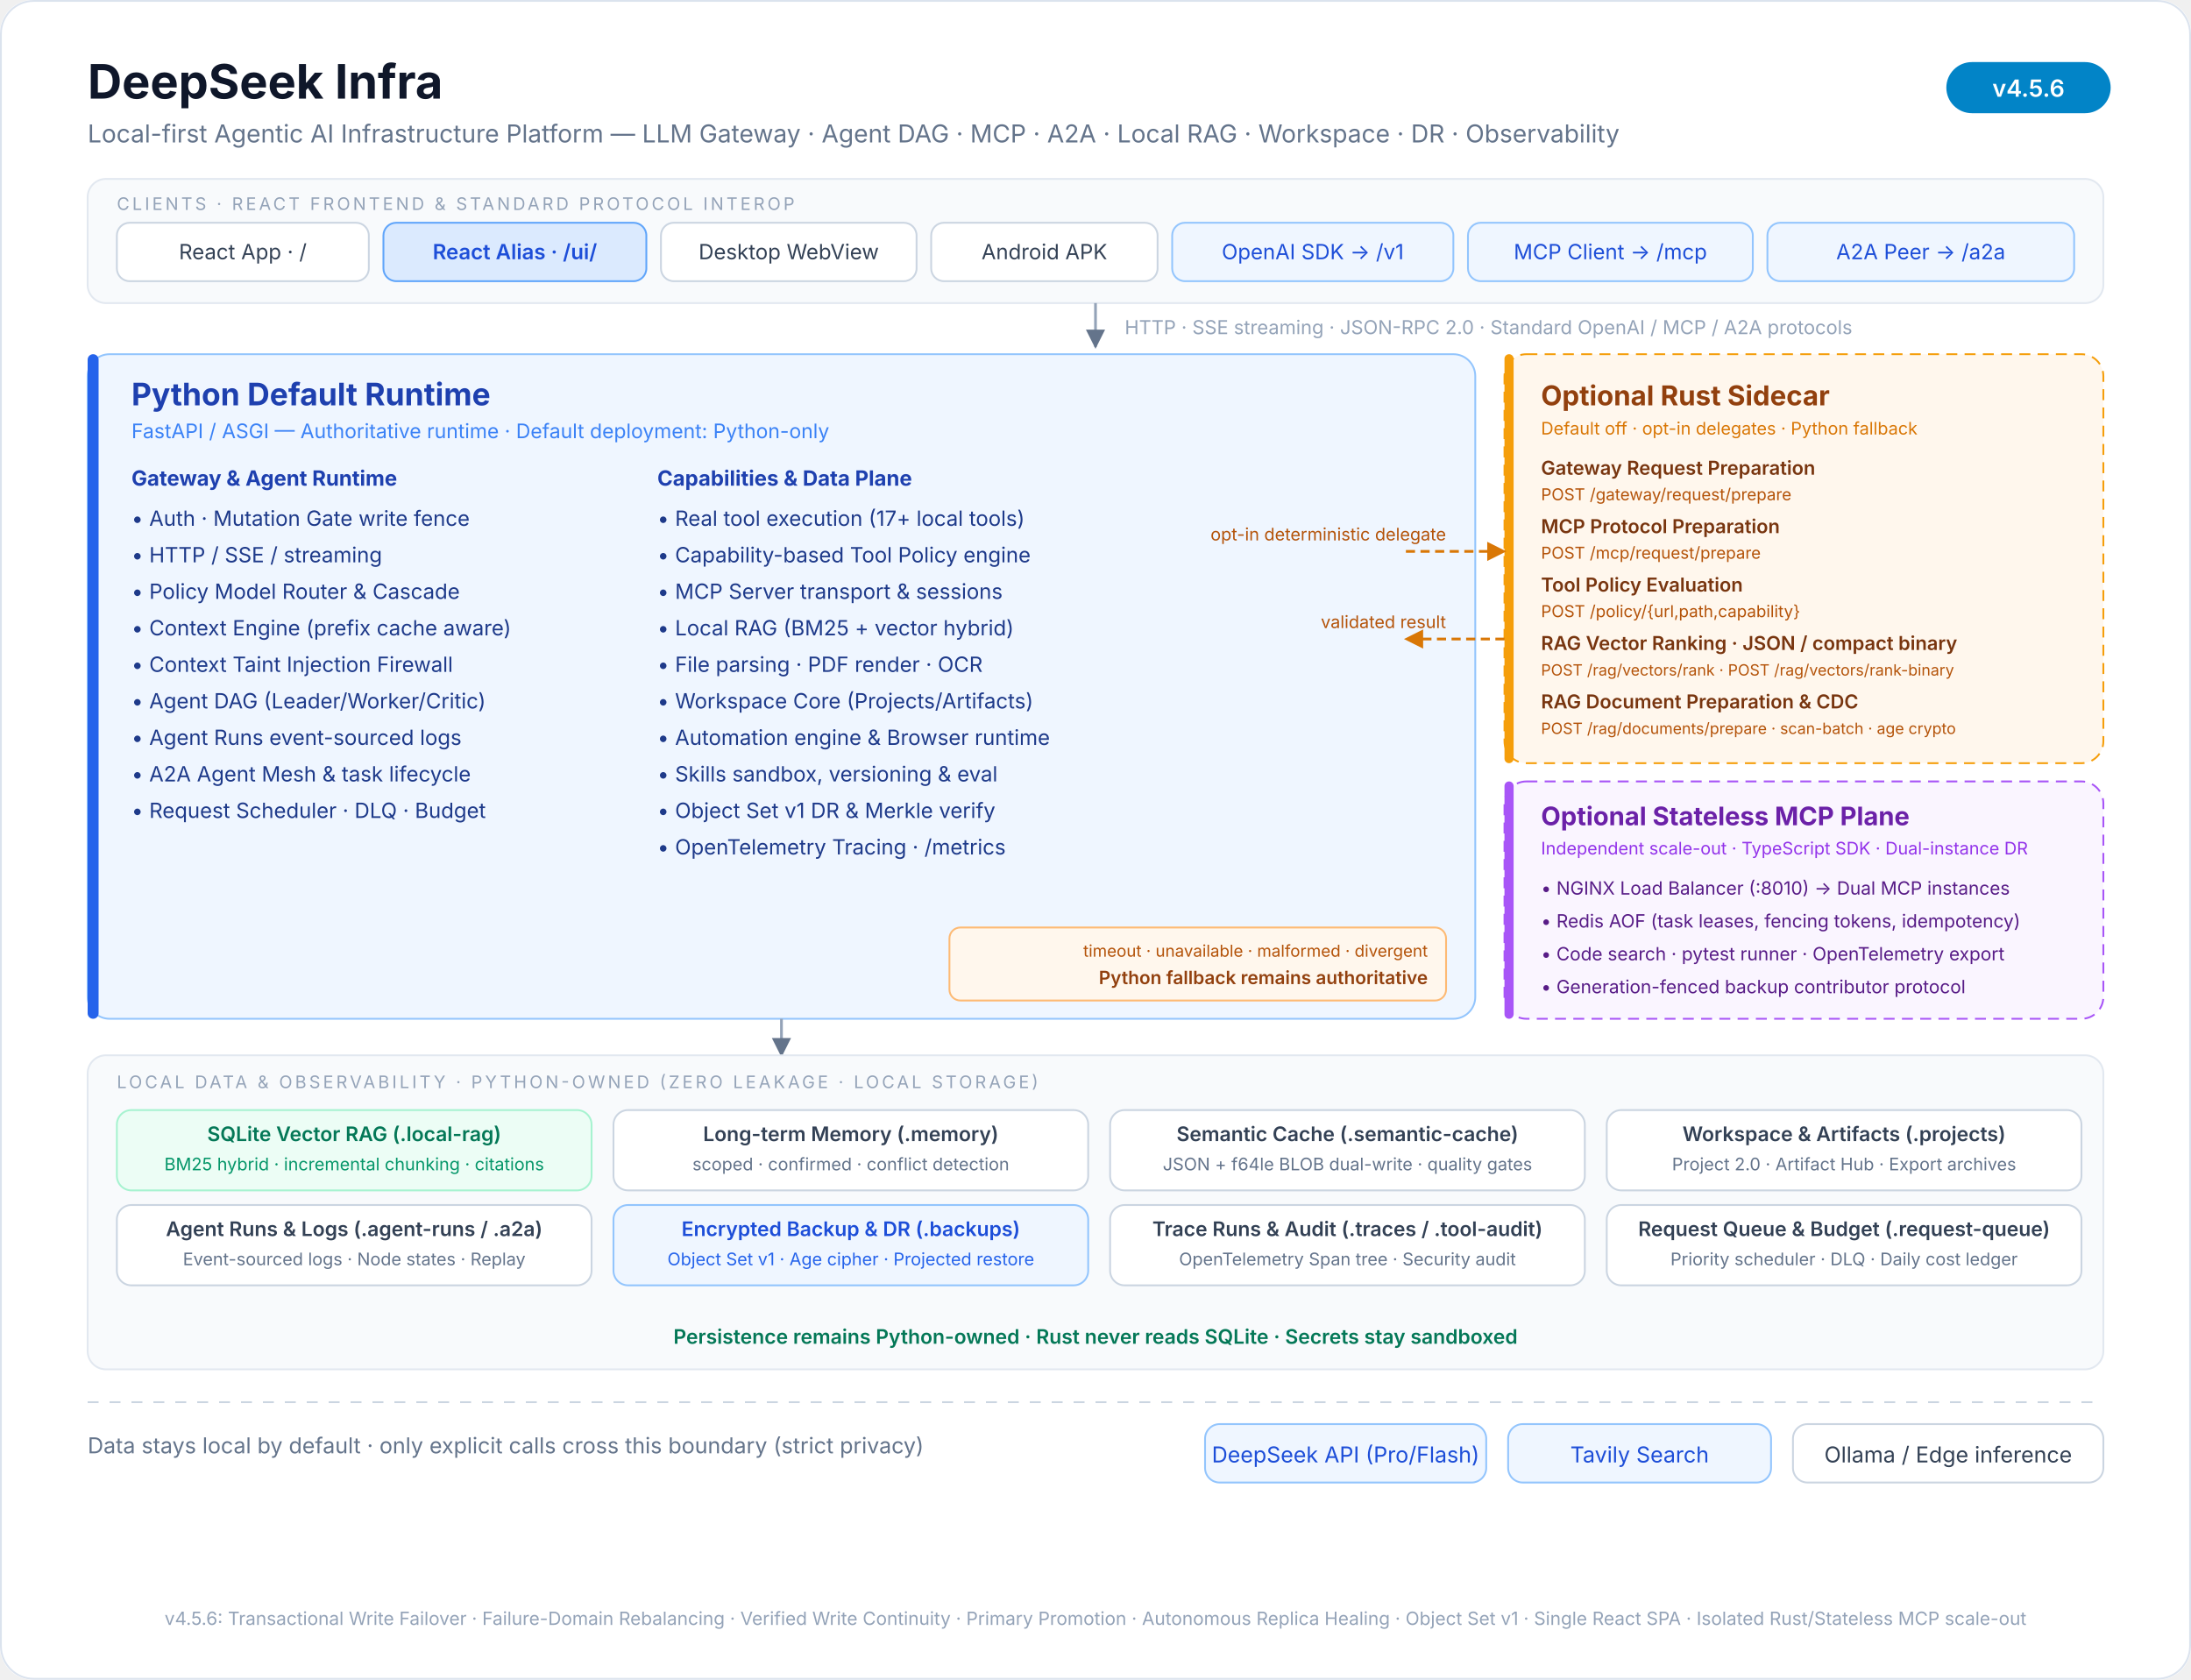
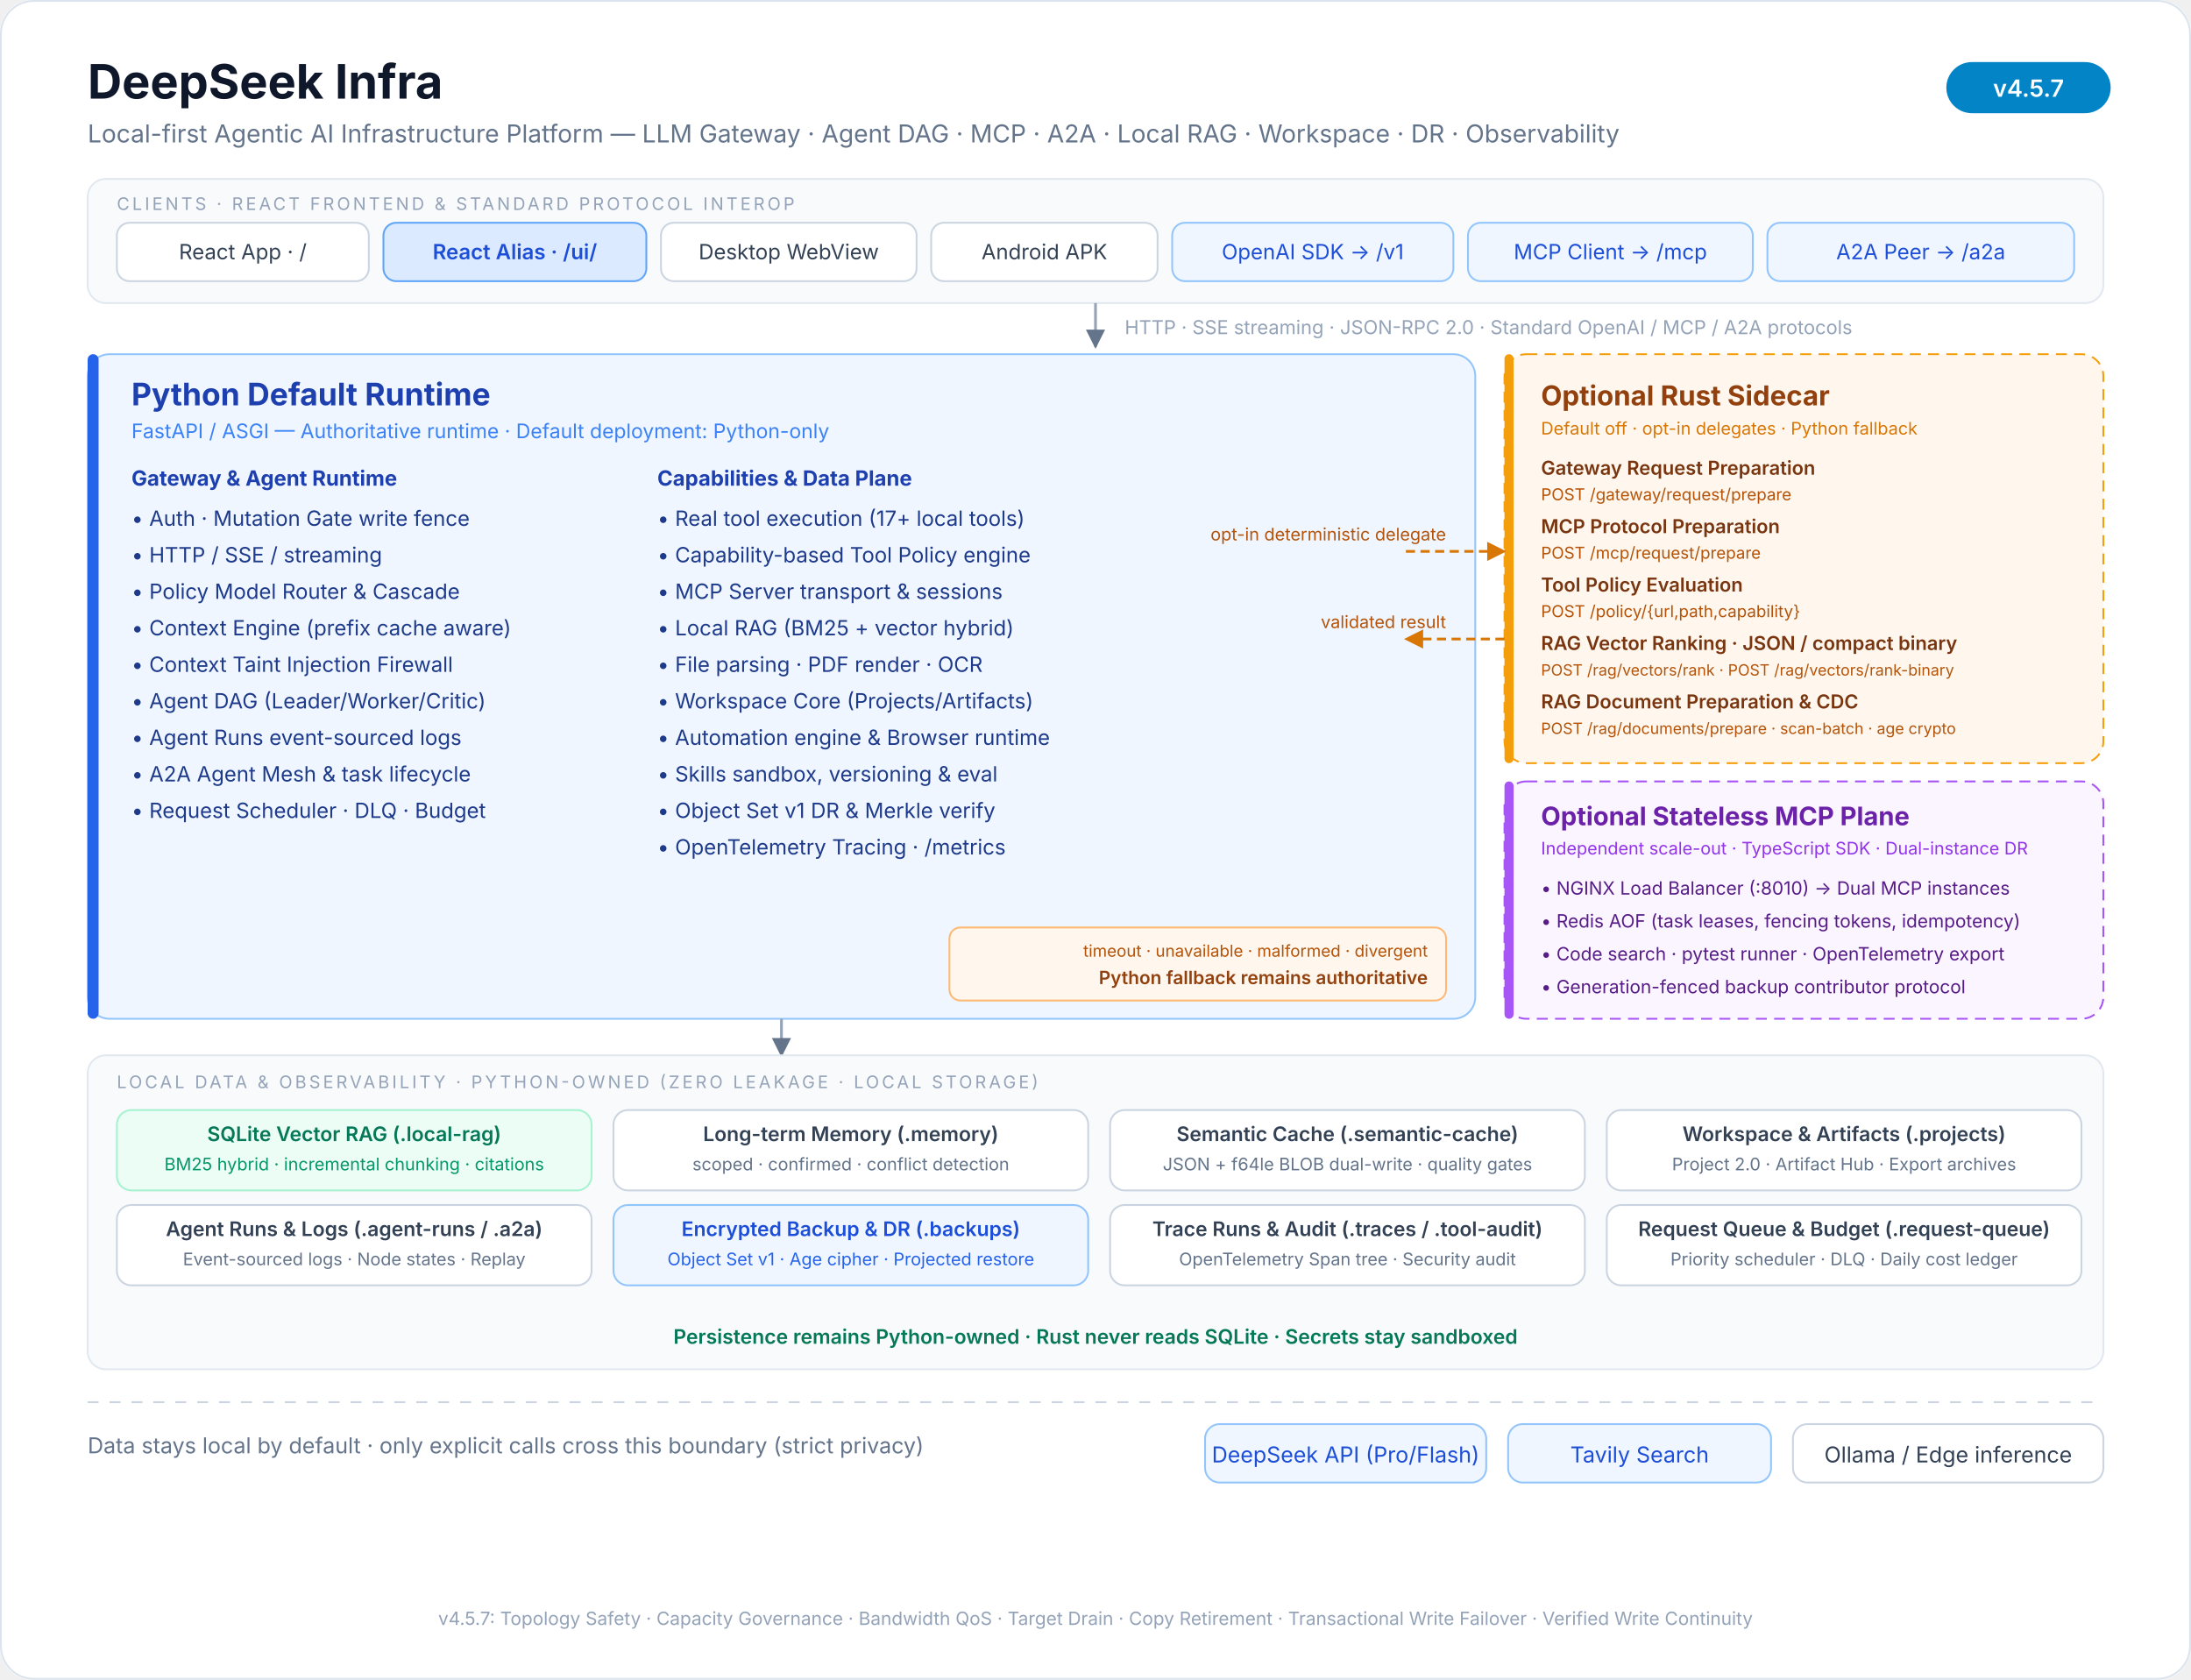
<svg xmlns="http://www.w3.org/2000/svg" viewBox="0 0 1200 920" font-family="ui-sans-serif, system-ui, -apple-system, 'Segoe UI', 'PingFang SC', 'Microsoft YaHei', sans-serif">
  <defs>
    <marker id="arrow" viewBox="0 0 10 10" refX="9" refY="5" markerWidth="7" markerHeight="7" orient="auto-start-reverse">
      <path d="M 0 0 L 10 5 L 0 10 z" fill="#64748b" />
    </marker>
    <marker id="rust-arrow" viewBox="0 0 10 10" refX="9" refY="5" markerWidth="7" markerHeight="7" orient="auto-start-reverse">
      <path d="M 0 0 L 10 5 L 0 10 z" fill="#d97706" />
    </marker>
  </defs>
  <rect x="0" y="0" width="1200" height="920" rx="18" fill="#ffffff" />
  <rect x="0.5" y="0.5" width="1199" height="919" rx="18" fill="none" stroke="#dbe3ee" />
  <text x="48" y="54" font-size="26" font-weight="700" fill="#0f172a">DeepSeek Infra</text>
  <text x="48" y="78" font-size="13.5" fill="#64748b">Local-first Agentic AI Infrastructure Platform — LLM Gateway · Agent DAG · MCP · A2A · Local RAG · Workspace · DR · Observability</text>
  <rect x="1066" y="34" width="90" height="28" rx="14" fill="#0284c7" />
-   <text x="1111" y="53" font-size="13" font-weight="600" fill="#ffffff" text-anchor="middle">v4.5.6</text>
+   <text x="1111" y="53" font-size="13" font-weight="600" fill="#ffffff" text-anchor="middle">v4.5.7</text>
  <rect x="48" y="98" width="1104" height="68" rx="10" fill="#f8fafc" stroke="#e2e8f0" />
  <text x="64" y="115" font-size="9.5" letter-spacing="1.5" fill="#94a3b8">CLIENTS · REACT FRONTEND &amp; STANDARD PROTOCOL INTEROP</text>
  <g font-size="11.5" fill="#334155" text-anchor="middle">
    <rect x="64" y="122" width="138" height="32" rx="7" fill="#ffffff" stroke="#cbd5e1" />
    <text x="133" y="142">React App · /</text>
    <rect x="210" y="122" width="144" height="32" rx="7" fill="#dbeafe" stroke="#60a5fa" />
    <text x="282" y="142" fill="#1d4ed8" font-weight="600">React Alias · /ui/</text>
    <rect x="362" y="122" width="140" height="32" rx="7" fill="#ffffff" stroke="#cbd5e1" />
    <text x="432" y="142">Desktop WebView</text>
    <rect x="510" y="122" width="124" height="32" rx="7" fill="#ffffff" stroke="#cbd5e1" />
    <text x="572" y="142">Android APK</text>
    <rect x="642" y="122" width="154" height="32" rx="7" fill="#eff6ff" stroke="#93c5fd" />
    <text x="719" y="142" fill="#1d4ed8">OpenAI SDK → /v1</text>
    <rect x="804" y="122" width="156" height="32" rx="7" fill="#eff6ff" stroke="#93c5fd" />
    <text x="882" y="142" fill="#1d4ed8">MCP Client → /mcp</text>
    <rect x="968" y="122" width="168" height="32" rx="7" fill="#eff6ff" stroke="#93c5fd" />
    <text x="1052" y="142" fill="#1d4ed8">A2A Peer → /a2a</text>
  </g>
  <line x1="600" y1="166" x2="600" y2="190" stroke="#94a3b8" stroke-width="1.5" marker-end="url(#arrow)" />
  <text x="616" y="183" font-size="10.5" fill="#94a3b8">HTTP · SSE streaming · JSON-RPC 2.0 · Standard OpenAI / MCP / A2A protocols</text>
  <rect x="48" y="194" width="760" height="364" rx="12" fill="#eff6ff" stroke="#93c5fd" />
  <rect x="48" y="194" width="6" height="364" rx="3" fill="#2563eb" />
  <text x="72" y="222" font-size="17" font-weight="700" fill="#1e40af">Python Default Runtime</text>
  <text x="72" y="240" font-size="11" fill="#3b82f6">FastAPI / ASGI — Authoritative runtime · Default deployment: Python-only</text>
  <g font-size="11.5" fill="#1e3a8a">
    <text x="72" y="266" font-weight="700" fill="#1e40af">Gateway &amp; Agent Runtime</text>
    <text x="72" y="288">• Auth · Mutation Gate write fence</text>
    <text x="72" y="308">• HTTP / SSE / streaming</text>
    <text x="72" y="328">• Policy Model Router &amp; Cascade</text>
    <text x="72" y="348">• Context Engine (prefix cache aware)</text>
    <text x="72" y="368">• Context Taint Injection Firewall</text>
    <text x="72" y="388">• Agent DAG (Leader/Worker/Critic)</text>
    <text x="72" y="408">• Agent Runs event-sourced logs</text>
    <text x="72" y="428">• A2A Agent Mesh &amp; task lifecycle</text>
    <text x="72" y="448">• Request Scheduler · DLQ · Budget</text>
    <text x="360" y="266" font-weight="700" fill="#1e40af">Capabilities &amp; Data Plane</text>
    <text x="360" y="288">• Real tool execution (17+ local tools)</text>
    <text x="360" y="308">• Capability-based Tool Policy engine</text>
    <text x="360" y="328">• MCP Server transport &amp; sessions</text>
    <text x="360" y="348">• Local RAG (BM25 + vector hybrid)</text>
    <text x="360" y="368">• File parsing · PDF render · OCR</text>
    <text x="360" y="388">• Workspace Core (Projects/Artifacts)</text>
    <text x="360" y="408">• Automation engine &amp; Browser runtime</text>
    <text x="360" y="428">• Skills sandbox, versioning &amp; eval</text>
    <text x="360" y="448">• Object Set v1 DR &amp; Merkle verify</text>
    <text x="360" y="468">• OpenTelemetry Tracing · /metrics</text>
  </g>
  <rect x="824" y="194" width="328" height="224" rx="12" fill="#fff7ed" stroke="#f59e0b" stroke-dasharray="6 4" />
  <rect x="824" y="194" width="5" height="224" rx="2.5" fill="#f59e0b" />
  <text x="844" y="222" font-size="15" font-weight="700" fill="#92400e">Optional Rust Sidecar</text>
  <text x="844" y="238" font-size="9.5" fill="#d97706">Default off · opt-in delegates · Python fallback</text>
  <g font-size="10.5" fill="#78350f">
    <text x="844" y="260" font-weight="600">Gateway Request Preparation</text>
    <text x="844" y="274" font-size="9" fill="#b45309">POST /gateway/request/prepare</text>
    <text x="844" y="292" font-weight="600">MCP Protocol Preparation</text>
    <text x="844" y="306" font-size="9" fill="#b45309">POST /mcp/request/prepare</text>
    <text x="844" y="324" font-weight="600">Tool Policy Evaluation</text>
    <text x="844" y="338" font-size="9" fill="#b45309">POST /policy/{url,path,capability}</text>
    <text x="844" y="356" font-weight="600">RAG Vector Ranking · JSON / compact binary</text>
    <text x="844" y="370" font-size="8.5" fill="#b45309">POST /rag/vectors/rank · POST /rag/vectors/rank-binary</text>
    <text x="844" y="388" font-weight="600">RAG Document Preparation &amp; CDC</text>
    <text x="844" y="402" font-size="8.5" fill="#b45309">POST /rag/documents/prepare · scan-batch · age crypto</text>
  </g>
  <rect x="824" y="428" width="328" height="130" rx="12" fill="#faf5ff" stroke="#a855f7" stroke-dasharray="6 4" />
  <rect x="824" y="428" width="5" height="130" rx="2.5" fill="#a855f7" />
  <text x="844" y="452" font-size="14" font-weight="700" fill="#6b21a8">Optional Stateless MCP Plane</text>
  <text x="844" y="468" font-size="9.5" fill="#9333ea">Independent scale-out · TypeScript SDK · Dual-instance DR</text>
  <g font-size="10" fill="#581c87">
    <text x="844" y="490">• NGINX Load Balancer (:8010) → Dual MCP instances</text>
    <text x="844" y="508">• Redis AOF (task leases, fencing tokens, idempotency)</text>
    <text x="844" y="526">• Code search · pytest runner · OpenTelemetry export</text>
    <text x="844" y="544">• Generation-fenced backup contributor protocol</text>
  </g>
  <text x="792" y="296" font-size="9.5" fill="#b45309" text-anchor="end">opt-in deterministic delegate</text>
  <line x1="770" y1="302" x2="824" y2="302" stroke="#d97706" stroke-width="1.5" stroke-dasharray="5 3" marker-end="url(#rust-arrow)" />
  <line x1="824" y1="350" x2="770" y2="350" stroke="#d97706" stroke-width="1.5" stroke-dasharray="5 3" marker-end="url(#rust-arrow)" />
  <text x="792" y="344" font-size="9.5" fill="#b45309" text-anchor="end">validated result</text>
  <rect x="520" y="508" width="272" height="40" rx="6" fill="#fff7ed" stroke="#fdba74" />
  <text x="782" y="524" font-size="9" fill="#b45309" text-anchor="end">timeout · unavailable · malformed · divergent</text>
  <text x="782" y="539" font-size="10" fill="#92400e" text-anchor="end" font-weight="600">Python fallback remains authoritative</text>
  <line x1="428" y1="558" x2="428" y2="578" stroke="#94a3b8" stroke-width="1.5" marker-end="url(#arrow)" />
  <rect x="48" y="578" width="1104" height="172" rx="10" fill="#f8fafc" stroke="#e2e8f0" />
  <text x="64" y="596" font-size="9.5" letter-spacing="1.5" fill="#94a3b8">LOCAL DATA &amp; OBSERVABILITY · PYTHON-OWNED (ZERO LEAKAGE · LOCAL STORAGE)</text>
  <g font-size="11" fill="#334155" text-anchor="middle">
    <rect x="64" y="608" width="260" height="44" rx="8" fill="#ecfdf5" stroke="#a7f3d0" />
    <text x="194" y="625" fill="#047857" font-weight="600">SQLite Vector RAG (.local-rag)</text>
    <text x="194" y="641" font-size="9.5" fill="#059669">BM25 hybrid · incremental chunking · citations</text>
    <rect x="336" y="608" width="260" height="44" rx="8" fill="#ffffff" stroke="#cbd5e1" />
    <text x="466" y="625" font-weight="600">Long-term Memory (.memory)</text>
    <text x="466" y="641" font-size="9.5" fill="#64748b">scoped · confirmed · conflict detection</text>
    <rect x="608" y="608" width="260" height="44" rx="8" fill="#ffffff" stroke="#cbd5e1" />
    <text x="738" y="625" font-weight="600">Semantic Cache (.semantic-cache)</text>
    <text x="738" y="641" font-size="9.5" fill="#64748b">JSON + f64le BLOB dual-write · quality gates</text>
    <rect x="880" y="608" width="260" height="44" rx="8" fill="#ffffff" stroke="#cbd5e1" />
    <text x="1010" y="625" font-weight="600">Workspace &amp; Artifacts (.projects)</text>
    <text x="1010" y="641" font-size="9.5" fill="#64748b">Project 2.0 · Artifact Hub · Export archives</text>
    <rect x="64" y="660" width="260" height="44" rx="8" fill="#ffffff" stroke="#cbd5e1" />
    <text x="194" y="677" font-weight="600">Agent Runs &amp; Logs (.agent-runs / .a2a)</text>
    <text x="194" y="693" font-size="9.5" fill="#64748b">Event-sourced logs · Node states · Replay</text>
    <rect x="336" y="660" width="260" height="44" rx="8" fill="#eff6ff" stroke="#93c5fd" />
    <text x="466" y="677" fill="#1d4ed8" font-weight="600">Encrypted Backup &amp; DR (.backups)</text>
    <text x="466" y="693" font-size="9.5" fill="#2563eb">Object Set v1 · Age cipher · Projected restore</text>
    <rect x="608" y="660" width="260" height="44" rx="8" fill="#ffffff" stroke="#cbd5e1" />
    <text x="738" y="677" font-weight="600">Trace Runs &amp; Audit (.traces / .tool-audit)</text>
    <text x="738" y="693" font-size="9.5" fill="#64748b">OpenTelemetry Span tree · Security audit</text>
    <rect x="880" y="660" width="260" height="44" rx="8" fill="#ffffff" stroke="#cbd5e1" />
    <text x="1010" y="677" font-weight="600">Request Queue &amp; Budget (.request-queue)</text>
    <text x="1010" y="693" font-size="9.5" fill="#64748b">Priority scheduler · DLQ · Daily cost ledger</text>
  </g>
  <text x="600" y="736" font-size="11" fill="#047857" text-anchor="middle" font-weight="600">Persistence remains Python-owned · Rust never reads SQLite · Secrets stay sandboxed</text>
  <line x1="48" y1="768" x2="1152" y2="768" stroke="#cbd5e1" stroke-dasharray="6 6" />
  <text x="48" y="796" font-size="12" fill="#64748b">Data stays local by default · only explicit calls cross this boundary (strict privacy)</text>
  <g font-size="12" text-anchor="middle">
    <rect x="660" y="780" width="154" height="32" rx="8" fill="#eff6ff" stroke="#93c5fd" />
    <text x="737" y="801" fill="#1d4ed8">DeepSeek API (Pro/Flash)</text>
    <rect x="826" y="780" width="144" height="32" rx="8" fill="#eff6ff" stroke="#93c5fd" />
    <text x="898" y="801" fill="#1d4ed8">Tavily Search</text>
    <rect x="982" y="780" width="170" height="32" rx="8" fill="#ffffff" stroke="#cbd5e1" />
    <text x="1067" y="801" fill="#334155">Ollama / Edge inference</text>
  </g>
-   <text x="600" y="890" font-size="10" fill="#94a3b8" text-anchor="middle">v4.5.6: Transactional Write Failover · Failure-Domain Rebalancing · Verified Write Continuity · Primary Promotion · Autonomous Replica Healing · Object Set v1 · Single React SPA · Isolated Rust/Stateless MCP scale-out</text>
+   <text x="600" y="890" font-size="10" fill="#94a3b8" text-anchor="middle">v4.5.7: Topology Safety · Capacity Governance · Bandwidth QoS · Target Drain · Copy Retirement · Transactional Write Failover · Verified Write Continuity</text>
</svg>
